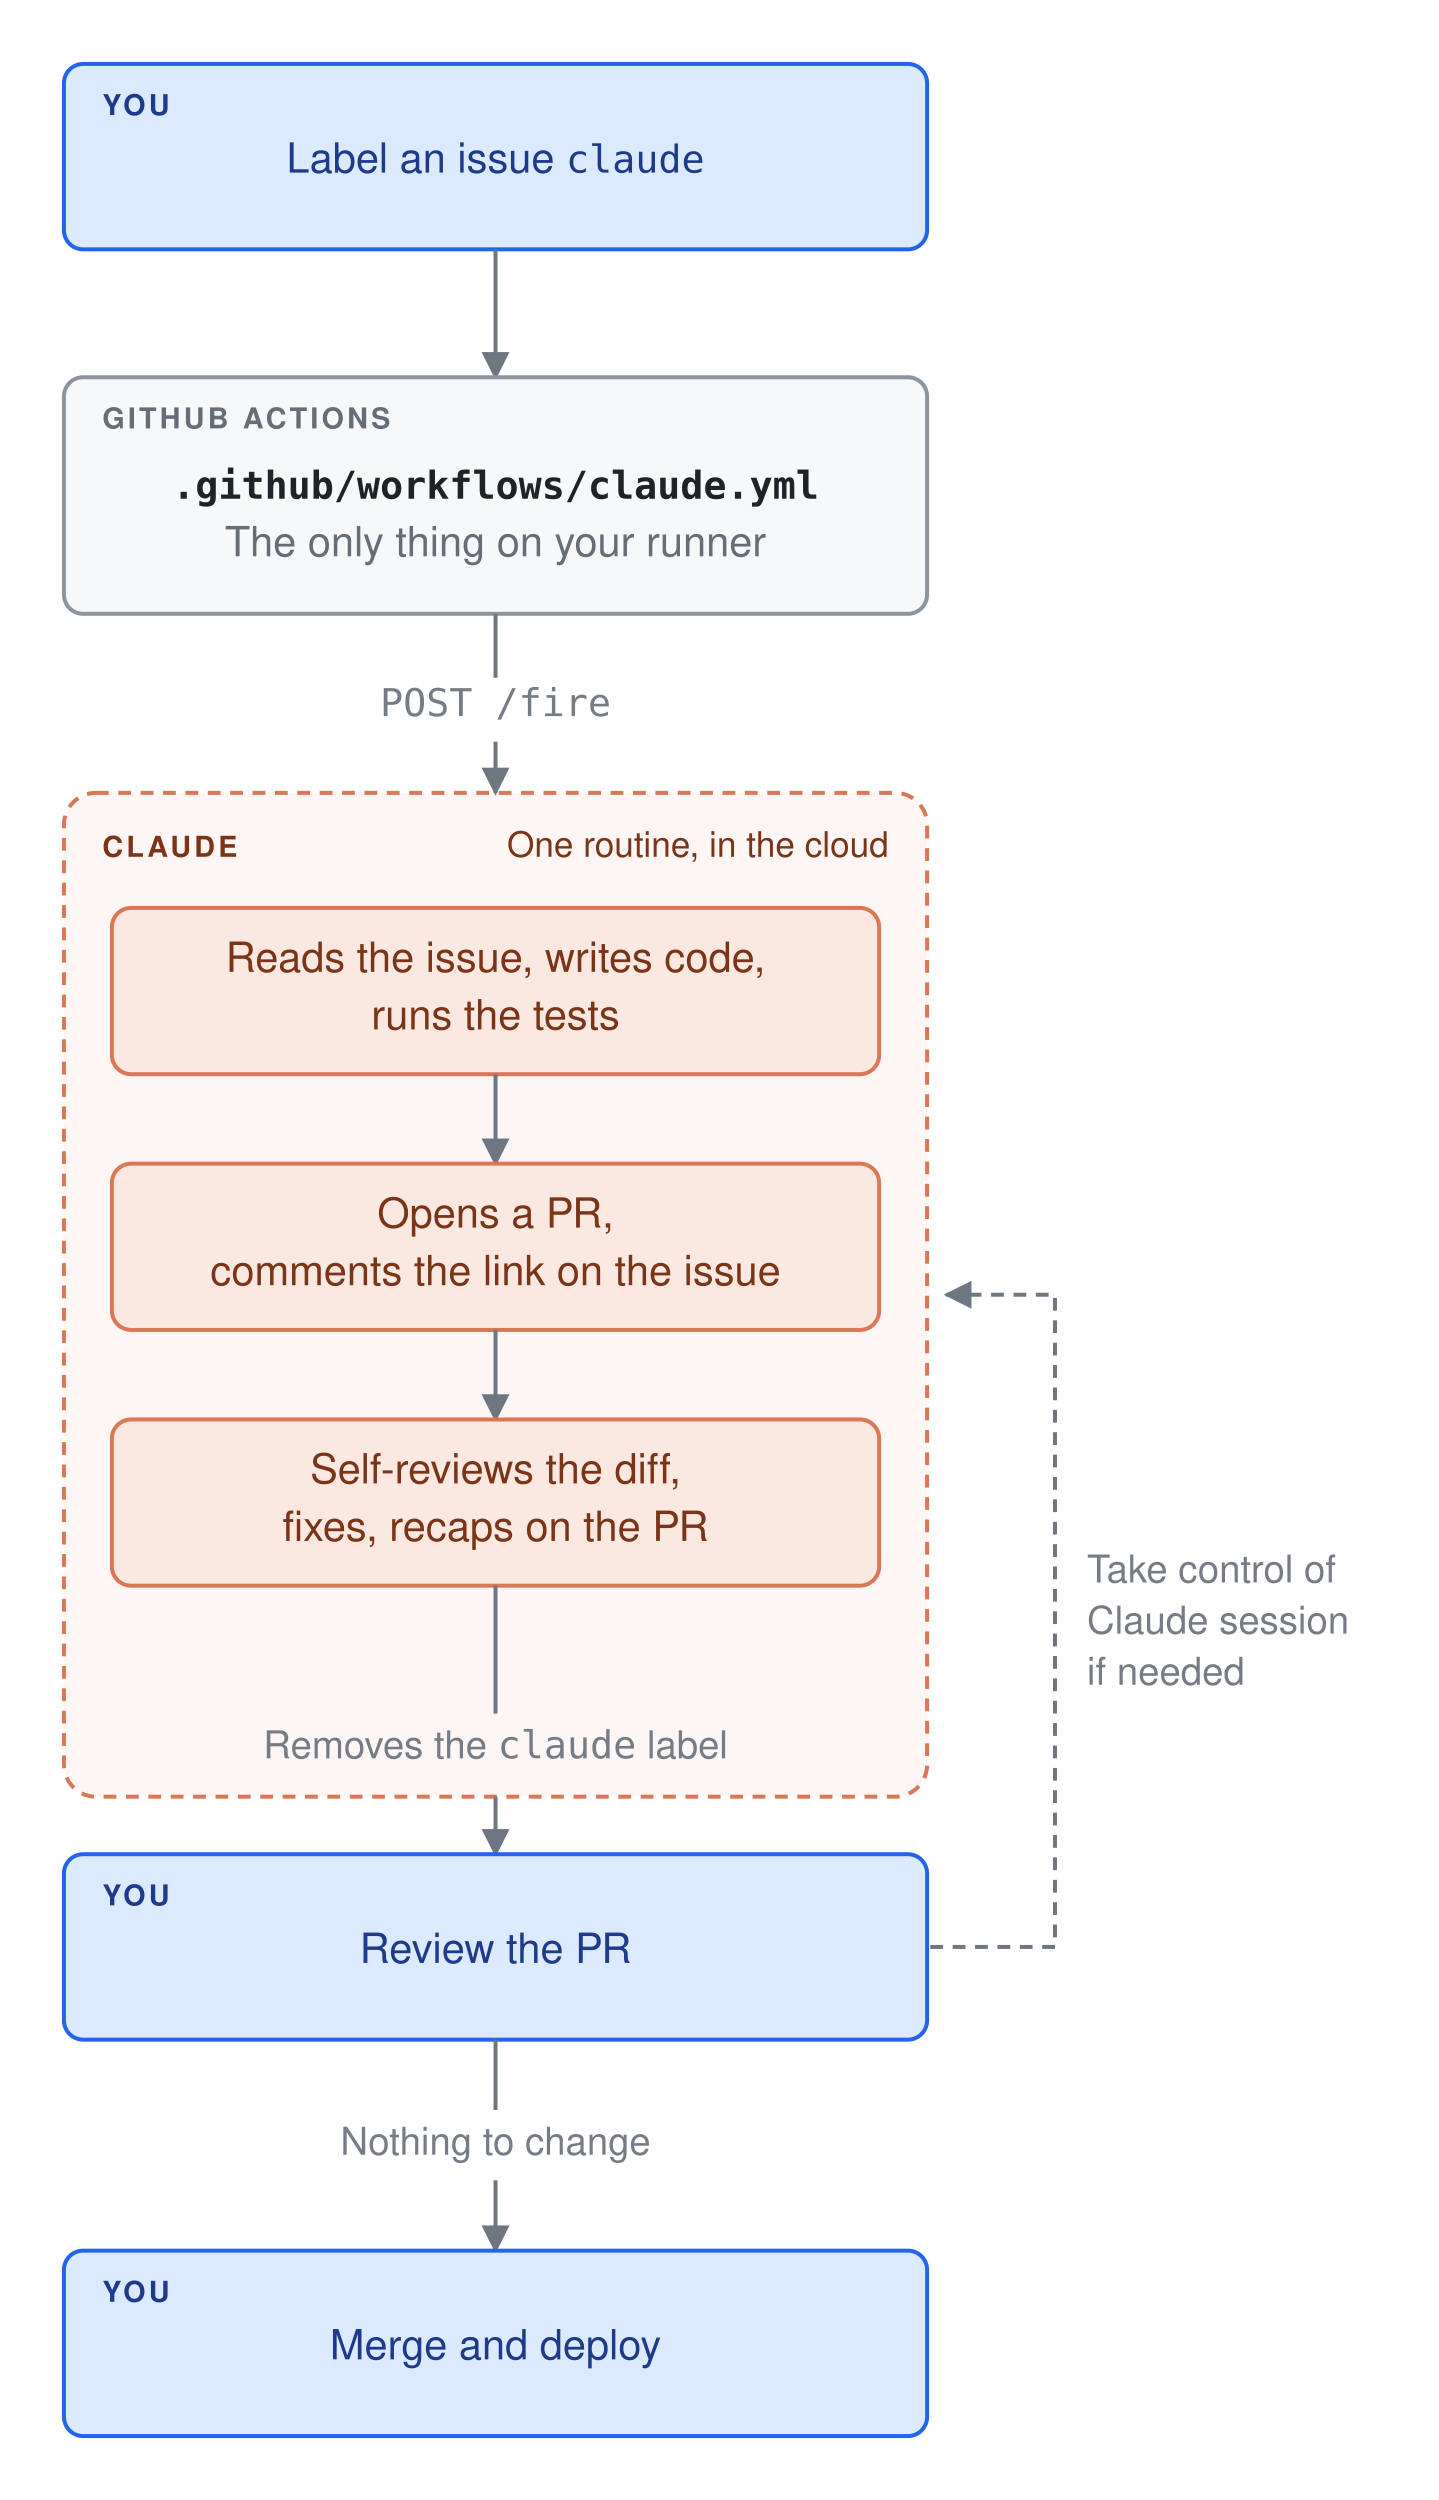
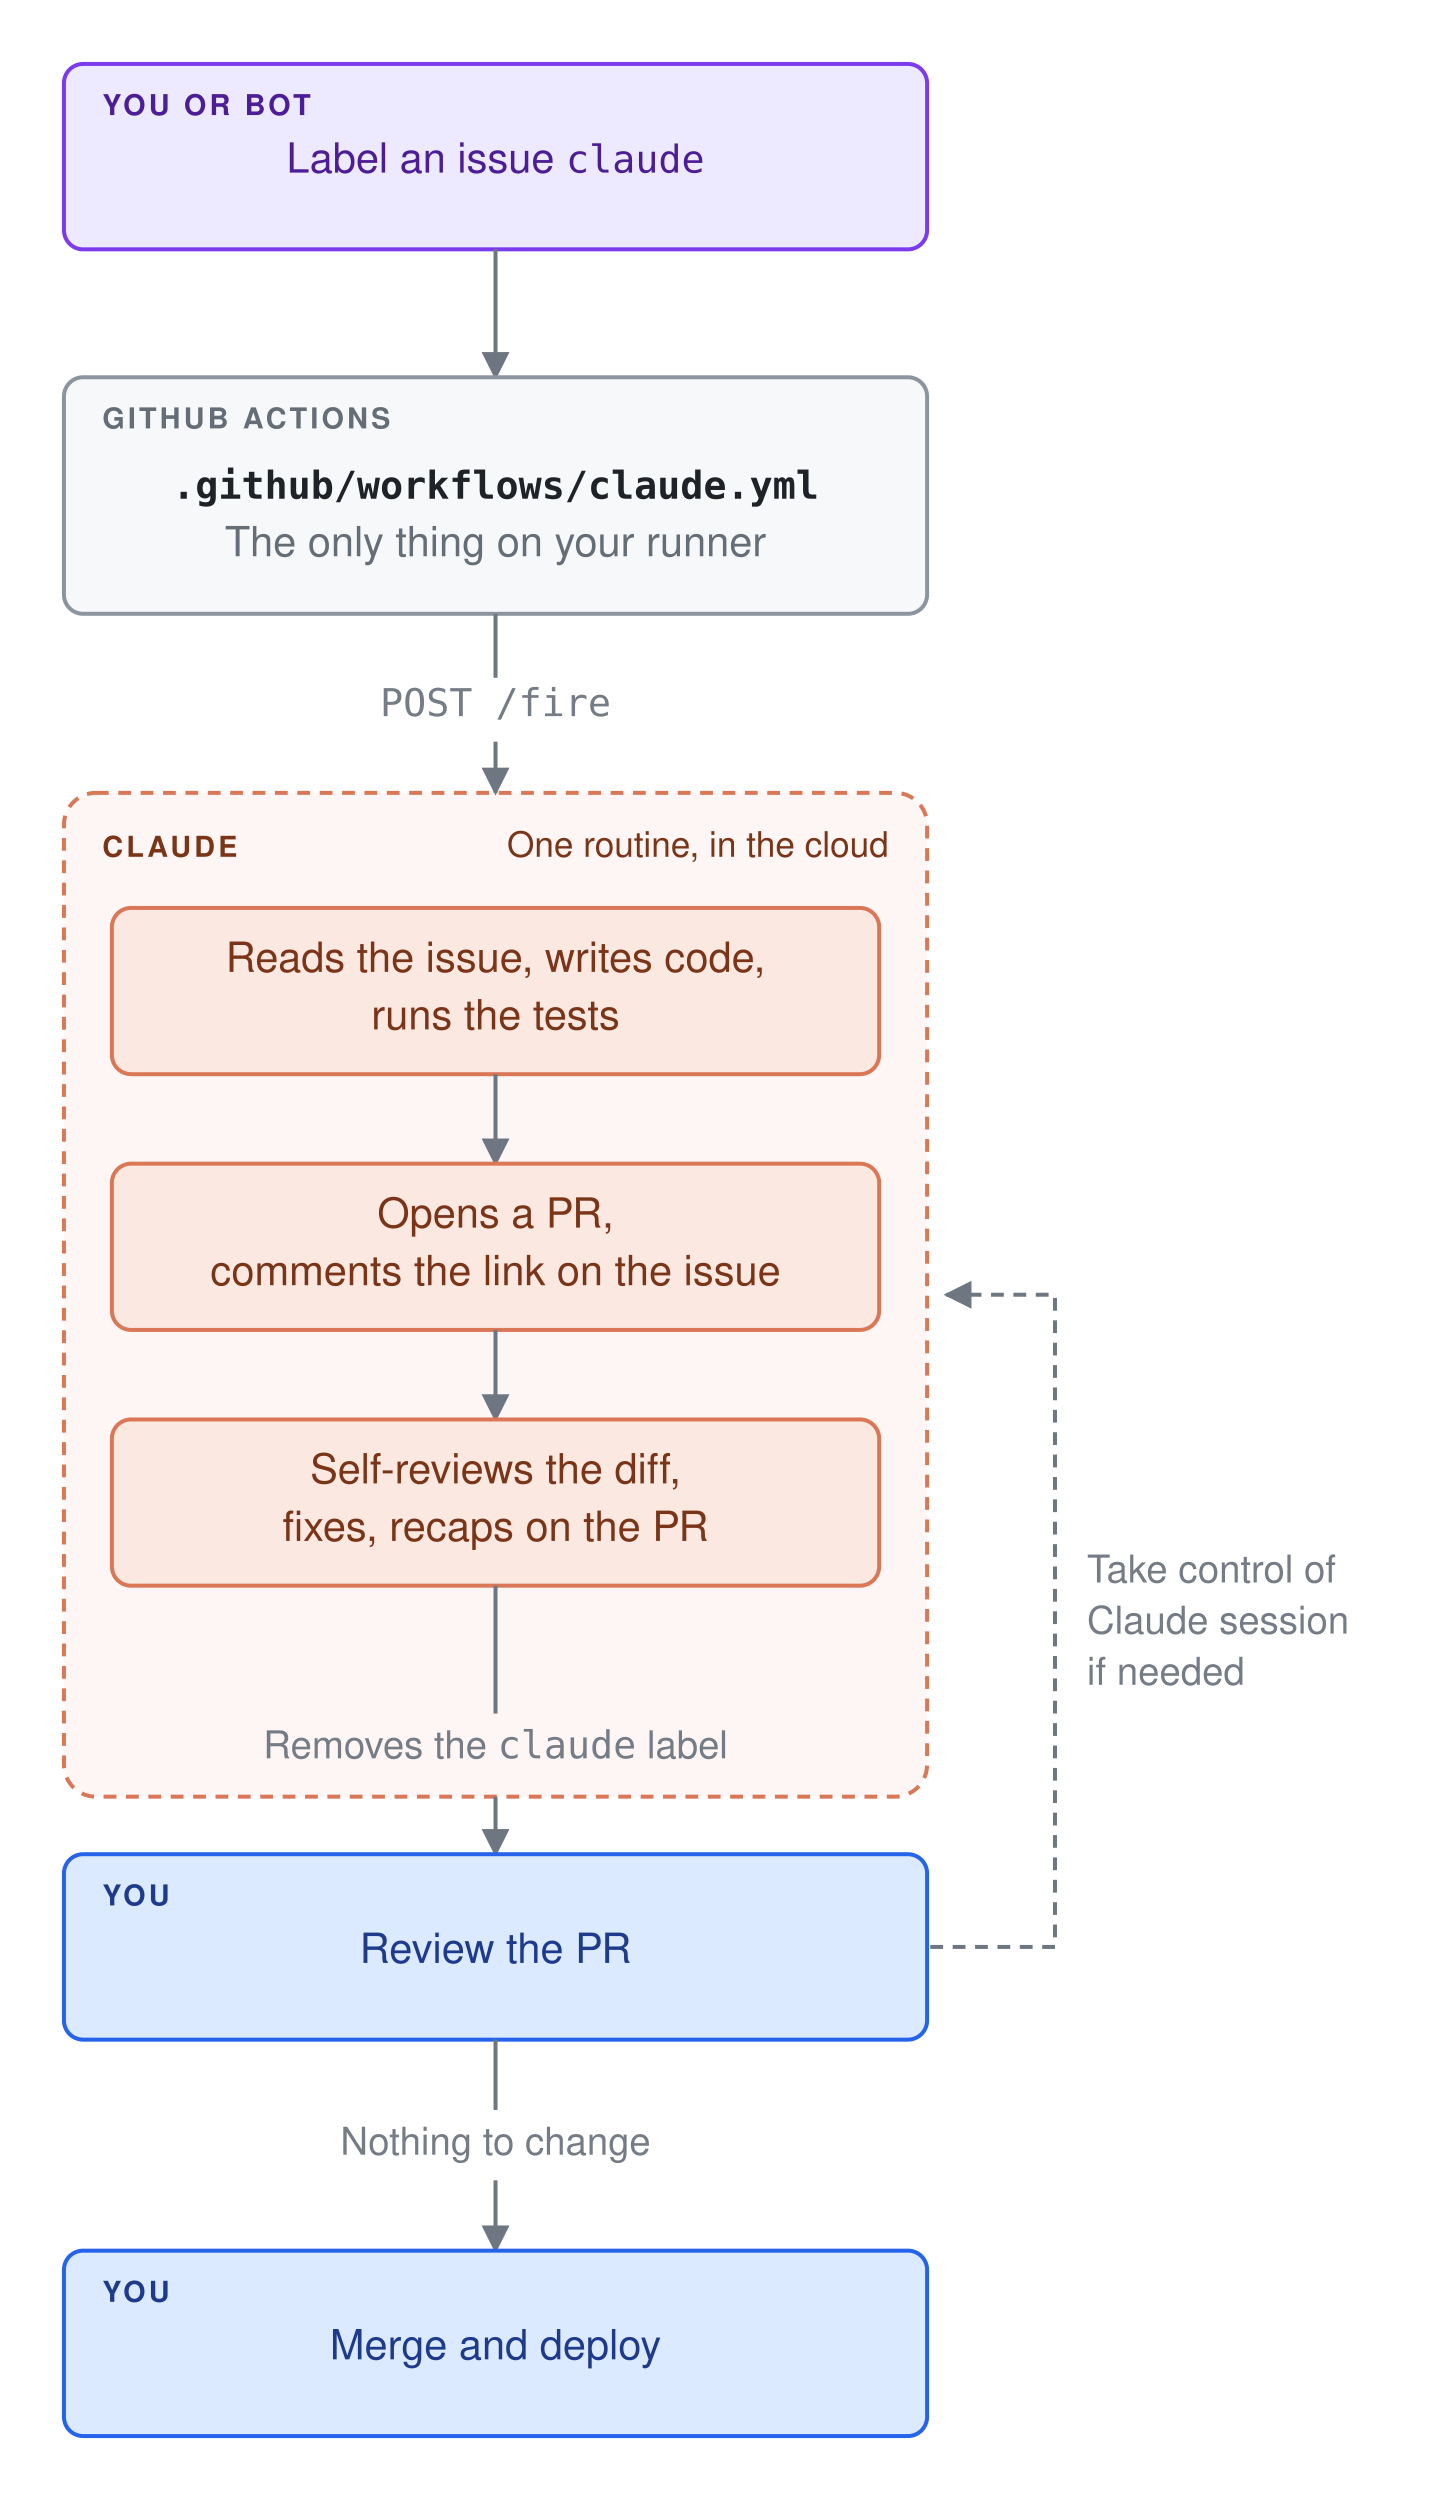
- <svg xmlns="http://www.w3.org/2000/svg" viewBox="0 0 450 782" width="450" height="782" role="img" aria-label="A human labels an issue claude; a GitHub Actions workflow POSTs /fire; one Claude routine in the cloud reads the issue, writes code, runs the tests, opens a PR, self-reviews it and removes the label. The human reviews the PR: if nothing needs to change they merge and deploy, otherwise they take control of the Claude session.">
+ <svg xmlns="http://www.w3.org/2000/svg" viewBox="0 0 450 782" width="450" height="782" role="img" aria-label="A human or a bot labels an issue claude; a GitHub Actions workflow POSTs /fire; one Claude routine in the cloud reads the issue, writes code, runs the tests, opens a PR, self-reviews it and removes the label. The human reviews the PR: if nothing needs to change they merge and deploy, otherwise they take control of the Claude session.">
  <defs>
    <marker id="l-arrow" viewBox="0 0 10 10" refX="9" refY="5" markerWidth="7" markerHeight="7" orient="auto-start-reverse">
      <path d="M0,0 L10,5 L0,10 z" fill="#6e7781" />
    </marker>
  </defs>
  <g font-family="ui-sans-serif, -apple-system, 'Segoe UI', Helvetica, Arial, sans-serif">
-     <rect x="20" y="20" width="270" height="58" rx="6" fill="#dbeafe" stroke="#2563eb" stroke-width="1.25" />
-     <text x="32" y="36" font-size="9" font-weight="600" letter-spacing="1" fill="#1e3a8a">YOU</text>
-     <text x="155" y="54" font-size="13" text-anchor="middle" fill="#1e3a8a">Label an issue <tspan font-family="ui-monospace, SFMono-Regular, Menlo, Consolas, monospace" font-size="12">claude</tspan>
+     <rect x="20" y="20" width="270" height="58" rx="6" fill="#ede9fe" stroke="#7c3aed" stroke-width="1.25" />
+     <text x="32" y="36" font-size="9" font-weight="600" letter-spacing="1" fill="#4c1d95">YOU OR BOT</text>
+     <text x="155" y="54" font-size="13" text-anchor="middle" fill="#4c1d95">Label an issue <tspan font-family="ui-monospace, SFMono-Regular, Menlo, Consolas, monospace" font-size="12">claude</tspan>
    </text>
    <line x1="155" y1="78" x2="155" y2="118" stroke="#6e7781" stroke-width="1.25" marker-end="url(#l-arrow)" />
    <rect x="20" y="118" width="270" height="74" rx="6" fill="#f6f8fa" stroke="#8c959f" stroke-width="1.25" />
    <text x="32" y="134" font-size="9" font-weight="600" letter-spacing="1" fill="#656d76">GITHUB ACTIONS</text>
    <text x="155" y="156" font-size="12" font-weight="600" text-anchor="middle" font-family="ui-monospace, SFMono-Regular, Menlo, Consolas, monospace" fill="#1f2328">.github/workflows/claude.yml</text>
    <text x="155" y="174" font-size="13" text-anchor="middle" fill="#656d76">The only thing on your runner</text>
    <line x1="155" y1="192" x2="155" y2="212" stroke="#6e7781" stroke-width="1.25" />
    <text x="155" y="224" font-size="12" text-anchor="middle" font-family="ui-monospace, SFMono-Regular, Menlo, Consolas, monospace" fill="#767c85">POST /fire</text>
    <line x1="155" y1="232" x2="155" y2="248" stroke="#6e7781" stroke-width="1.25" marker-end="url(#l-arrow)" />
    <rect x="20" y="248" width="270" height="314" rx="10" fill="rgba(217,119,87,0.07)" stroke="#d97757" stroke-width="1.25" stroke-dasharray="4 3" />
    <text x="32" y="268" font-size="9" font-weight="600" letter-spacing="1" fill="#7a3418">CLAUDE</text>
    <text x="278" y="268" font-size="11" text-anchor="end" fill="#7a3418">One routine, in the cloud</text>
    <rect x="35" y="284" width="240" height="52" rx="6" fill="#fbe9e1" stroke="#d97757" stroke-width="1.25" />
    <text x="155" y="304" font-size="13" text-anchor="middle" fill="#7a3418">Reads the issue, writes code,</text>
    <text x="155" y="322" font-size="13" text-anchor="middle" fill="#7a3418">runs the tests</text>
    <line x1="155" y1="336" x2="155" y2="364" stroke="#6e7781" stroke-width="1.25" marker-end="url(#l-arrow)" />
    <rect x="35" y="364" width="240" height="52" rx="6" fill="#fbe9e1" stroke="#d97757" stroke-width="1.25" />
    <text x="155" y="384" font-size="13" text-anchor="middle" fill="#7a3418">Opens a PR,</text>
    <text x="155" y="402" font-size="13" text-anchor="middle" fill="#7a3418">comments the link on the issue</text>
    <line x1="155" y1="416" x2="155" y2="444" stroke="#6e7781" stroke-width="1.25" marker-end="url(#l-arrow)" />
    <rect x="35" y="444" width="240" height="52" rx="6" fill="#fbe9e1" stroke="#d97757" stroke-width="1.25" />
    <text x="155" y="464" font-size="13" text-anchor="middle" fill="#7a3418">Self-reviews the diff,</text>
    <text x="155" y="482" font-size="13" text-anchor="middle" fill="#7a3418">fixes, recaps on the PR</text>
    <line x1="155" y1="496" x2="155" y2="536" stroke="#6e7781" stroke-width="1.25" />
    <text x="155" y="550" font-size="12" text-anchor="middle" fill="#767c85">Removes the <tspan font-family="ui-monospace, SFMono-Regular, Menlo, Consolas, monospace" font-size="12">claude</tspan> label</text>
    <line x1="155" y1="562" x2="155" y2="580" stroke="#6e7781" stroke-width="1.25" marker-end="url(#l-arrow)" />
    <rect x="20" y="580" width="270" height="58" rx="6" fill="#dbeafe" stroke="#2563eb" stroke-width="1.25" />
    <text x="32" y="596" font-size="9" font-weight="600" letter-spacing="1" fill="#1e3a8a">YOU</text>
    <text x="155" y="614" font-size="13" text-anchor="middle" fill="#1e3a8a">Review the PR</text>
    <line x1="155" y1="638" x2="155" y2="660" stroke="#6e7781" stroke-width="1.25" />
    <text x="155" y="674" font-size="12" text-anchor="middle" fill="#767c85">Nothing to change</text>
    <line x1="155" y1="682" x2="155" y2="704" stroke="#6e7781" stroke-width="1.25" marker-end="url(#l-arrow)" />
    <rect x="20" y="704" width="270" height="58" rx="6" fill="#dbeafe" stroke="#2563eb" stroke-width="1.25" />
    <text x="32" y="720" font-size="9" font-weight="600" letter-spacing="1" fill="#1e3a8a">YOU</text>
    <text x="155" y="738" font-size="13" text-anchor="middle" fill="#1e3a8a">Merge and deploy</text>
    <path d="M291,609 H330 V405 H296" fill="none" stroke="#6e7781" stroke-width="1.25" stroke-dasharray="4 3" stroke-linejoin="round" marker-end="url(#l-arrow)" />
    <text x="340" y="495" font-size="12" fill="#767c85">Take control of</text>
    <text x="340" y="511" font-size="12" fill="#767c85">Claude session</text>
    <text x="340" y="527" font-size="12" fill="#767c85">if needed</text>
  </g>
</svg>
